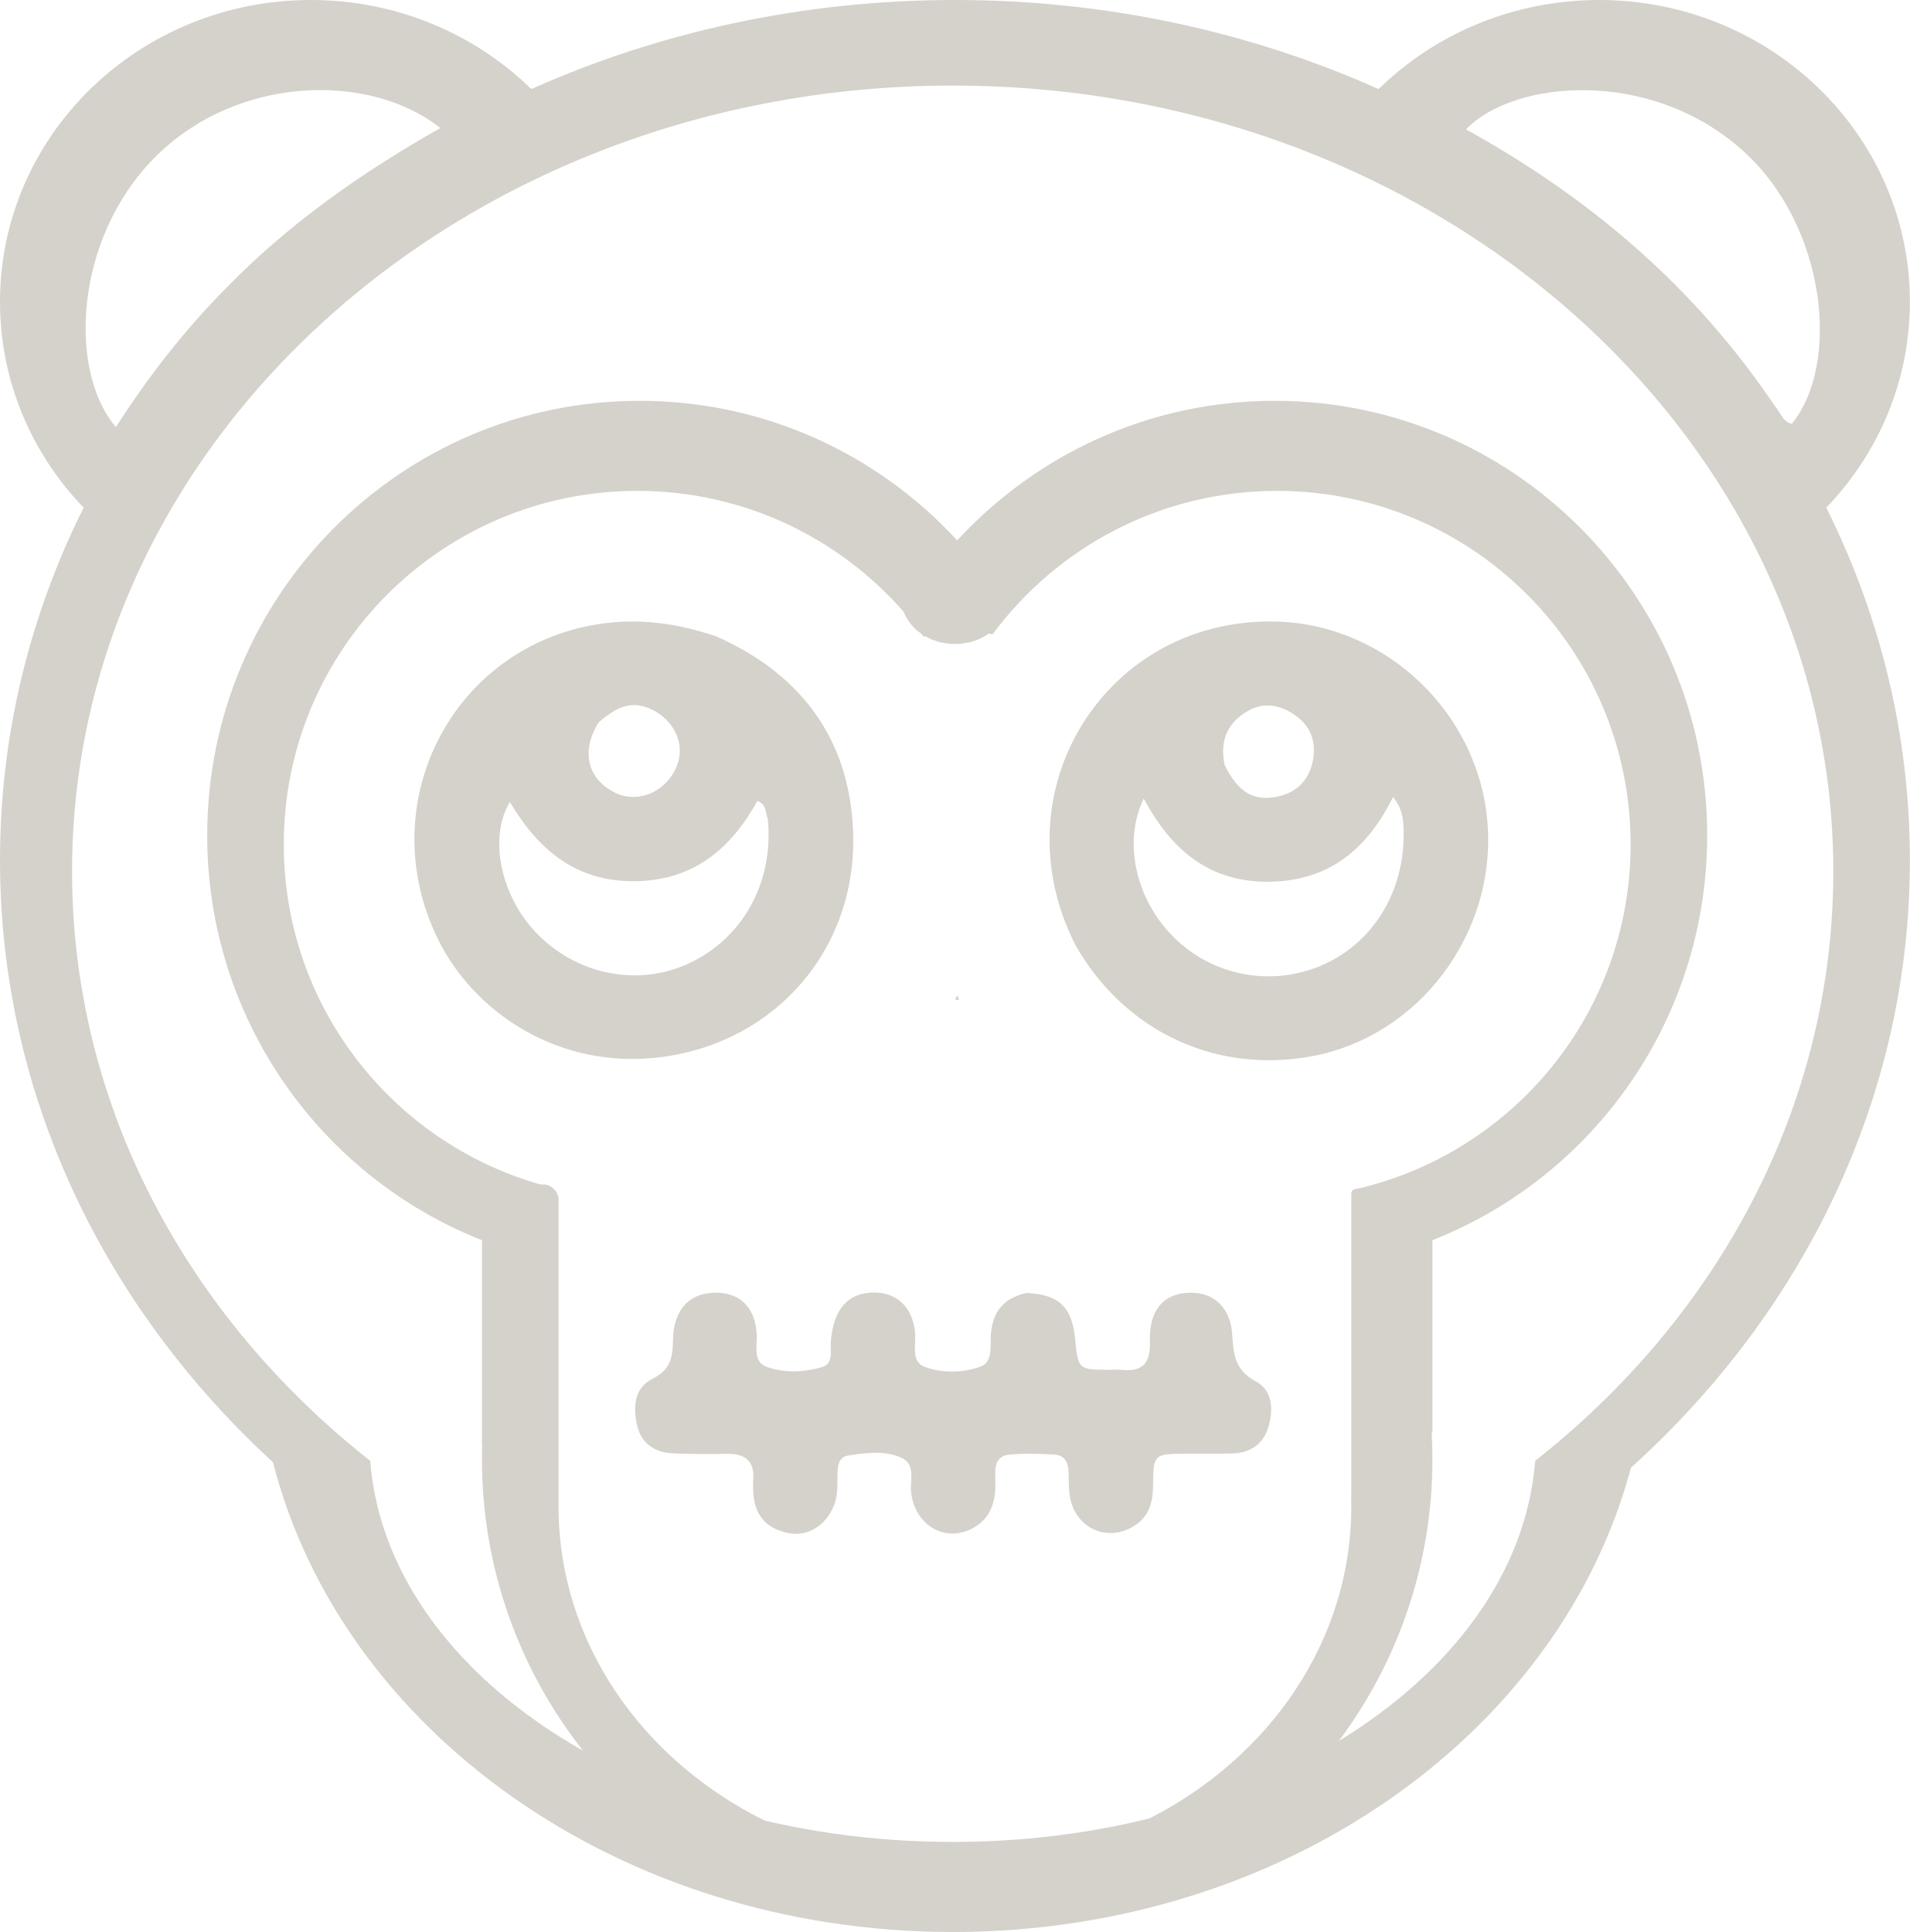
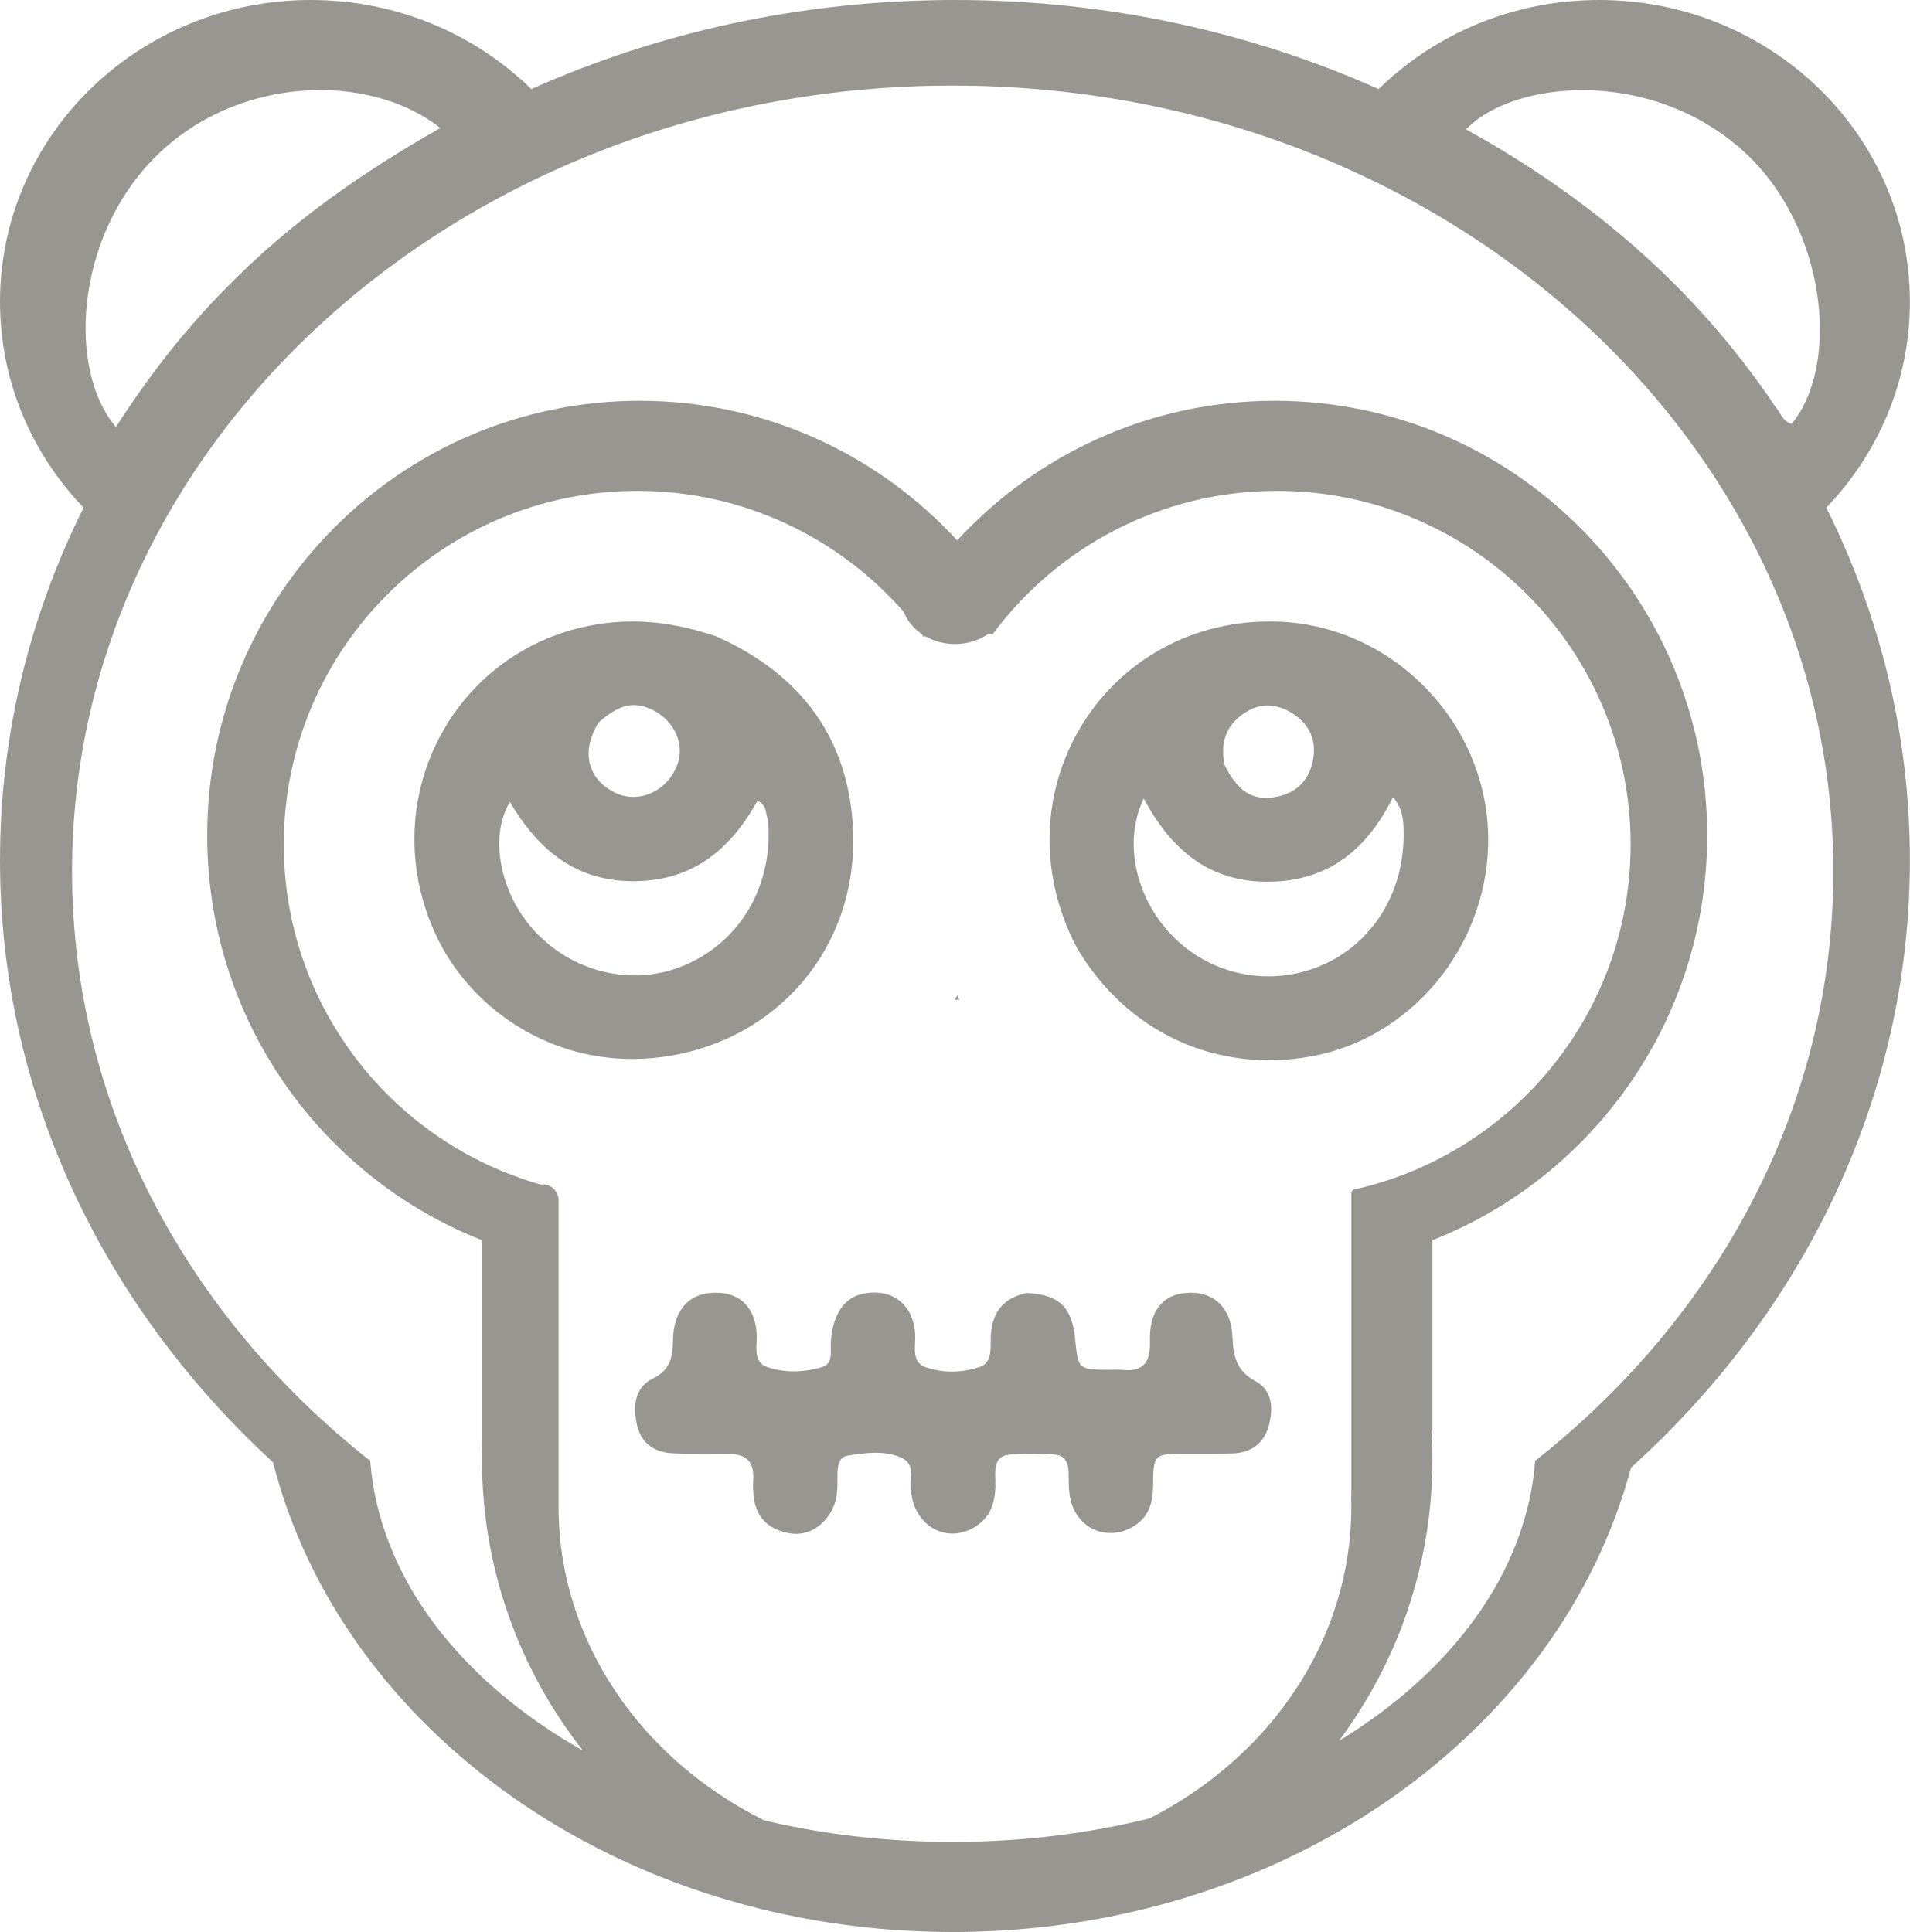
<svg xmlns="http://www.w3.org/2000/svg" width="424" height="429" viewBox="0 0 424 429" fill="none">
-   <path fill-rule="evenodd" clip-rule="evenodd" d="M424 191C424 243.664 400.343 291.349 362.08 325.901C346.63 383.794 287.285 427.261 215.818 428.949C214.716 428.983 213.61 429 212.5 429L212.066 428.999L211.821 429L211.5 429C137.621 429 75.853 384.361 60.608 324.706C23.117 290.254 0 243.059 0 191C0 163.107 6.636 136.611 18.564 112.723C7.048 100.751 0 84.675 0 67C0 29.997 30.892 0 69 0C88.134 0 105.449 7.563 117.948 19.778C146.289 7.117 178.222 0 212 0C245.778 0 277.711 7.117 306.052 19.778C318.551 7.563 335.866 0 355 0C393.108 0 424 29.997 424 67C424 84.675 416.952 100.751 405.436 112.723C417.364 136.611 424 163.107 424 191ZM340.811 324.378C338.888 349.122 322.422 371.196 297.215 386.59C310.273 369.112 318 347.454 318 324C318 321.986 317.943 319.986 317.831 318H318V275.386C353.711 261.325 379 226.381 379 185.5C379 132.205 336.019 89 283 89C255.132 89 230.037 100.936 212.5 120C194.963 100.936 169.868 89 142 89C88.981 89 46 132.205 46 185.5C46 226.381 71.289 261.325 107 275.386V321H107.042C107.028 321.496 107.018 321.992 107.011 322.489C107.004 322.992 107 323.495 107 324C107 348.424 115.378 370.9 129.431 388.736C102.173 373.285 84.203 350.296 82.189 324.378C41.6 292.403 16 245.62 16 193.5C16 97.126 103.528 19 211.5 19C319.472 19 407 97.126 407 193.5C407 245.62 381.4 292.403 340.811 324.378ZM300 334.5C300 364.222 281.946 390.134 255.205 403.775C241.551 407.157 226.837 409 211.5 409C196.881 409 182.827 407.326 169.719 404.24C142.471 390.729 124 364.563 124 334.5V334.405L124.002 334L124 319V266.5V265.96L123.958 265.953C123.695 264.28 122.247 263 120.5 263C120.344 263 120.189 263.01 120.038 263.03C87.117 253.694 63 223.413 63 187.5C63 144.146 98.146 109 141.5 109C165.085 109 186.24 119.401 200.63 135.866C201.38 137.806 202.76 139.492 204.558 140.737L204.792 141.055L205.03 141.38C205.145 141.339 205.262 141.298 205.379 141.259C207.277 142.359 209.553 143 212 143C214.856 143 217.479 142.127 219.539 140.669L219.751 140.72L219.855 140.745C220.019 140.786 220.182 140.828 220.343 140.871C234.642 121.537 257.607 109 283.5 109C326.854 109 362 144.146 362 187.5C362 224.789 336 256.005 301.141 264.01C301.095 264.003 301.048 264 301 264C300.448 264 300 264.448 300 265V280V287V324V332H299.957C299.986 332.83 300 333.664 300 334.5ZM212.715 221.479C212.799 221.653 212.883 221.827 212.968 222H212.032C212.19 221.677 212.346 221.354 212.5 221.028L212.598 221.235L212.715 221.479ZM158.934 141.274C178.145 149.765 188.688 164.481 189.396 184.801C190.295 210.598 172.402 231.229 147.206 234.673C124.089 237.833 105.092 224.638 97.208 208.516C82.528 178.5 100.315 143.837 132.614 138.628C141.634 137.173 150.109 138.325 158.934 141.274ZM170.466 181.874C170.273 181.491 170.193 181.052 170.11 180.602C169.923 179.577 169.724 178.488 168.148 177.836C162.304 188.365 154.127 195.468 141.128 195.668C128.031 195.869 119.582 188.864 113.189 178.075C108.605 185.672 110.99 197.867 118.004 205.979C126.577 215.892 140.347 219.276 151.994 214.331C164.42 209.054 171.848 196.453 170.466 181.874ZM132.933 160.373C128.948 166.668 130.33 172.882 136.399 175.952C141.572 178.568 147.918 175.877 150.266 170.072C152.348 164.924 149.258 159.053 143.479 157.044C139.457 155.646 136.379 157.416 132.933 160.373ZM238.946 210.222C221.126 175.883 245.501 136.824 283.607 138.027C307.987 138.797 328.496 158.598 330.26 183.069C332.02 207.504 314.908 230.118 291.323 234.523C270.129 238.482 250.005 229.233 238.946 210.222ZM311.606 185.954L311.607 185.828C311.626 182.816 311.646 179.798 309.248 177.007C303.444 188.667 294.963 195.618 281.778 195.788C268.494 195.958 260.007 188.713 253.912 177.308C249.404 186.582 251.956 198.745 259.565 207.065C267.917 216.198 280.907 219.234 292.449 214.752C303.819 210.337 311.381 199.308 311.606 185.954ZM271.856 169.864C274.806 175.806 278.163 177.963 283.453 176.92C287.973 176.029 290.755 173.082 291.524 168.57C292.221 164.481 290.844 161.059 287.312 158.668C284.028 156.445 280.469 155.863 277.005 157.88C272.783 160.34 270.678 164.08 271.856 169.864ZM227.874 287.106C235.115 287.436 237.981 290.242 238.673 297.239C239.355 304.14 239.355 304.14 246.412 304.158C246.521 304.158 246.629 304.157 246.737 304.155C246.902 304.152 247.067 304.146 247.232 304.141C247.794 304.124 248.355 304.106 248.908 304.169C253.695 304.711 255.443 302.65 255.289 297.835C255.078 291.222 258.022 287.604 263.164 287.103C269.019 286.531 273.241 290.032 273.581 296.552C273.808 300.926 274.272 304.324 278.779 306.724C282.622 308.771 282.724 313.132 281.542 317.003C280.407 320.719 277.502 322.618 273.613 322.74C271.223 322.814 268.831 322.807 266.438 322.8C265.334 322.797 264.229 322.793 263.125 322.798C256.228 322.828 256.029 322.939 255.989 329.72C255.967 333.43 255.208 336.65 251.867 338.784C246.058 342.495 239.035 339.581 237.596 332.737C237.292 331.289 237.273 329.778 237.254 328.272C237.247 327.771 237.241 327.27 237.224 326.773C237.153 324.669 236.28 323.102 234.083 322.988C230.764 322.816 227.406 322.675 224.111 322.997C220.794 323.321 220.881 325.996 220.96 328.407L220.971 328.779C221.088 332.807 220.341 336.468 216.735 338.858C210.48 343.003 203.053 339.039 202.261 331.251C202.191 330.56 202.231 329.815 202.271 329.064C202.387 326.914 202.505 324.721 200.033 323.646C196.29 322.019 192.169 322.598 188.236 323.21C186.279 323.514 185.956 325.36 185.926 327.142C185.919 327.549 185.918 327.956 185.918 328.362C185.915 330.439 185.912 332.51 185.054 334.519C183.248 338.744 179.354 341.228 175.174 340.449C170.571 339.592 167.748 336.902 167.295 332.085C167.187 330.928 167.134 329.749 167.22 328.593C167.523 324.513 165.532 322.802 161.598 322.833L160.199 322.844C156.502 322.876 152.799 322.908 149.114 322.692C145.274 322.467 142.349 320.433 141.468 316.623C140.531 312.57 140.684 308.208 144.943 306.103C148.819 304.187 149.349 301.399 149.402 297.641C149.492 291.209 152.649 287.515 157.761 287.093C163.809 286.593 167.532 289.885 167.976 295.978C168.004 296.365 168.004 296.774 167.992 297.192C167.984 297.461 167.972 297.734 167.96 298.008C167.859 300.283 167.753 302.652 170.265 303.534C174.155 304.899 178.545 304.751 182.536 303.548C184.529 302.947 184.483 301.093 184.439 299.324C184.433 299.062 184.426 298.803 184.427 298.55C184.427 298.305 184.433 298.067 184.452 297.838C184.965 291.482 187.608 287.82 192.256 287.137C198.289 286.25 202.577 289.727 203.146 295.866C203.21 296.553 203.177 297.308 203.143 298.071C203.045 300.317 202.943 302.635 205.295 303.51C209.142 304.941 213.62 304.883 217.539 303.51C219.935 302.67 219.931 300.252 219.928 298.042C219.927 297.472 219.927 296.915 219.967 296.403C220.36 291.445 222.566 288.294 227.874 287.106ZM50.313 63.844C64.165 49.647 80.252 38.336 97.755 28.434C82.047 15.953 52.321 16.608 34.098 35.232C16.49 53.229 15.085 82.393 25.733 94.819C32.838 83.808 40.679 73.549 50.313 63.844ZM394.105 90.279C394.49 90.7 394.795 91.197 395.1 91.695C395.741 92.742 396.383 93.789 397.764 94.122C408.691 80.804 405.418 50.143 386.989 33.516C366.358 14.904 335.912 17.781 325.462 28.726C352.887 43.906 376.198 63.606 394.105 90.279Z" fill="#D4D2CA" />
+   <path fill-rule="evenodd" clip-rule="evenodd" d="M424 191C424 243.664 400.343 291.349 362.08 325.901C346.63 383.794 287.285 427.261 215.818 428.949C214.716 428.983 213.61 429 212.5 429L212.066 428.999L211.821 429L211.5 429C137.621 429 75.853 384.361 60.608 324.706C23.117 290.254 0 243.059 0 191C0 163.107 6.636 136.611 18.564 112.723C7.048 100.751 0 84.675 0 67C0 29.997 30.892 0 69 0C88.134 0 105.449 7.563 117.948 19.778C146.289 7.117 178.222 0 212 0C245.778 0 277.711 7.117 306.052 19.778C318.551 7.563 335.866 0 355 0C393.108 0 424 29.997 424 67C424 84.675 416.952 100.751 405.436 112.723C417.364 136.611 424 163.107 424 191ZM340.811 324.378C338.888 349.122 322.422 371.196 297.215 386.59C310.273 369.112 318 347.454 318 324C318 321.986 317.943 319.986 317.831 318H318V275.386C353.711 261.325 379 226.381 379 185.5C379 132.205 336.019 89 283 89C255.132 89 230.037 100.936 212.5 120C194.963 100.936 169.868 89 142 89C88.981 89 46 132.205 46 185.5C46 226.381 71.289 261.325 107 275.386V321H107.042C107.028 321.496 107.018 321.992 107.011 322.489C107.004 322.992 107 323.495 107 324C107 348.424 115.378 370.9 129.431 388.736C102.173 373.285 84.203 350.296 82.189 324.378C41.6 292.403 16 245.62 16 193.5C16 97.126 103.528 19 211.5 19C319.472 19 407 97.126 407 193.5C407 245.62 381.4 292.403 340.811 324.378ZM300 334.5C300 364.222 281.946 390.134 255.205 403.775C241.551 407.157 226.837 409 211.5 409C196.881 409 182.827 407.326 169.719 404.24C142.471 390.729 124 364.563 124 334.5V334.405L124.002 334L124 319V266.5V265.96L123.958 265.953C123.695 264.28 122.247 263 120.5 263C120.344 263 120.189 263.01 120.038 263.03C87.117 253.694 63 223.413 63 187.5C63 144.146 98.146 109 141.5 109C165.085 109 186.24 119.401 200.63 135.866C201.38 137.806 202.76 139.492 204.558 140.737L204.792 141.055L205.03 141.38C205.145 141.339 205.262 141.298 205.379 141.259C207.277 142.359 209.553 143 212 143C214.856 143 217.479 142.127 219.539 140.669L219.751 140.72L219.855 140.745C220.019 140.786 220.182 140.828 220.343 140.871C234.642 121.537 257.607 109 283.5 109C326.854 109 362 144.146 362 187.5C362 224.789 336 256.005 301.141 264.01C301.095 264.003 301.048 264 301 264C300.448 264 300 264.448 300 265V280V287V324V332H299.957C299.986 332.83 300 333.664 300 334.5ZM212.715 221.479C212.799 221.653 212.883 221.827 212.968 222H212.032C212.19 221.677 212.346 221.354 212.5 221.028L212.598 221.235L212.715 221.479ZM158.934 141.274C178.145 149.765 188.688 164.481 189.396 184.801C190.295 210.598 172.402 231.229 147.206 234.673C124.089 237.833 105.092 224.638 97.208 208.516C82.528 178.5 100.315 143.837 132.614 138.628C141.634 137.173 150.109 138.325 158.934 141.274ZM170.466 181.874C170.273 181.491 170.193 181.052 170.11 180.602C169.923 179.577 169.724 178.488 168.148 177.836C162.304 188.365 154.127 195.468 141.128 195.668C128.031 195.869 119.582 188.864 113.189 178.075C108.605 185.672 110.99 197.867 118.004 205.979C126.577 215.892 140.347 219.276 151.994 214.331C164.42 209.054 171.848 196.453 170.466 181.874ZM132.933 160.373C128.948 166.668 130.33 172.882 136.399 175.952C141.572 178.568 147.918 175.877 150.266 170.072C152.348 164.924 149.258 159.053 143.479 157.044C139.457 155.646 136.379 157.416 132.933 160.373ZM238.946 210.222C221.126 175.883 245.501 136.824 283.607 138.027C307.987 138.797 328.496 158.598 330.26 183.069C332.02 207.504 314.908 230.118 291.323 234.523C270.129 238.482 250.005 229.233 238.946 210.222ZM311.606 185.954L311.607 185.828C311.626 182.816 311.646 179.798 309.248 177.007C303.444 188.667 294.963 195.618 281.778 195.788C268.494 195.958 260.007 188.713 253.912 177.308C249.404 186.582 251.956 198.745 259.565 207.065C267.917 216.198 280.907 219.234 292.449 214.752C303.819 210.337 311.381 199.308 311.606 185.954ZM271.856 169.864C274.806 175.806 278.163 177.963 283.453 176.92C287.973 176.029 290.755 173.082 291.524 168.57C292.221 164.481 290.844 161.059 287.312 158.668C284.028 156.445 280.469 155.863 277.005 157.88C272.783 160.34 270.678 164.08 271.856 169.864ZM227.874 287.106C235.115 287.436 237.981 290.242 238.673 297.239C239.355 304.14 239.355 304.14 246.412 304.158C246.521 304.158 246.629 304.157 246.737 304.155C246.902 304.152 247.067 304.146 247.232 304.141C247.794 304.124 248.355 304.106 248.908 304.169C253.695 304.711 255.443 302.65 255.289 297.835C255.078 291.222 258.022 287.604 263.164 287.103C269.019 286.531 273.241 290.032 273.581 296.552C273.808 300.926 274.272 304.324 278.779 306.724C282.622 308.771 282.724 313.132 281.542 317.003C280.407 320.719 277.502 322.618 273.613 322.74C271.223 322.814 268.831 322.807 266.438 322.8C265.334 322.797 264.229 322.793 263.125 322.798C256.228 322.828 256.029 322.939 255.989 329.72C255.967 333.43 255.208 336.65 251.867 338.784C246.058 342.495 239.035 339.581 237.596 332.737C237.292 331.289 237.273 329.778 237.254 328.272C237.247 327.771 237.241 327.27 237.224 326.773C237.153 324.669 236.28 323.102 234.083 322.988C230.764 322.816 227.406 322.675 224.111 322.997C220.794 323.321 220.881 325.996 220.96 328.407L220.971 328.779C221.088 332.807 220.341 336.468 216.735 338.858C210.48 343.003 203.053 339.039 202.261 331.251C202.191 330.56 202.231 329.815 202.271 329.064C202.387 326.914 202.505 324.721 200.033 323.646C196.29 322.019 192.169 322.598 188.236 323.21C186.279 323.514 185.956 325.36 185.926 327.142C185.919 327.549 185.918 327.956 185.918 328.362C185.915 330.439 185.912 332.51 185.054 334.519C183.248 338.744 179.354 341.228 175.174 340.449C170.571 339.592 167.748 336.902 167.295 332.085C167.187 330.928 167.134 329.749 167.22 328.593C167.523 324.513 165.532 322.802 161.598 322.833L160.199 322.844C156.502 322.876 152.799 322.908 149.114 322.692C145.274 322.467 142.349 320.433 141.468 316.623C140.531 312.57 140.684 308.208 144.943 306.103C148.819 304.187 149.349 301.399 149.402 297.641C149.492 291.209 152.649 287.515 157.761 287.093C163.809 286.593 167.532 289.885 167.976 295.978C168.004 296.365 168.004 296.774 167.992 297.192C167.984 297.461 167.972 297.734 167.96 298.008C167.859 300.283 167.753 302.652 170.265 303.534C174.155 304.899 178.545 304.751 182.536 303.548C184.529 302.947 184.483 301.093 184.439 299.324C184.433 299.062 184.426 298.803 184.427 298.55C184.427 298.305 184.433 298.067 184.452 297.838C184.965 291.482 187.608 287.82 192.256 287.137C198.289 286.25 202.577 289.727 203.146 295.866C203.21 296.553 203.177 297.308 203.143 298.071C203.045 300.317 202.943 302.635 205.295 303.51C209.142 304.941 213.62 304.883 217.539 303.51C219.935 302.67 219.931 300.252 219.928 298.042C219.927 297.472 219.927 296.915 219.967 296.403C220.36 291.445 222.566 288.294 227.874 287.106ZM50.313 63.844C64.165 49.647 80.252 38.336 97.755 28.434C82.047 15.953 52.321 16.608 34.098 35.232C16.49 53.229 15.085 82.393 25.733 94.819C32.838 83.808 40.679 73.549 50.313 63.844ZM394.105 90.279C394.49 90.7 394.795 91.197 395.1 91.695C395.741 92.742 396.383 93.789 397.764 94.122C408.691 80.804 405.418 50.143 386.989 33.516C366.358 14.904 335.912 17.781 325.462 28.726C352.887 43.906 376.198 63.606 394.105 90.279Z" fill="#989690" />
</svg>
